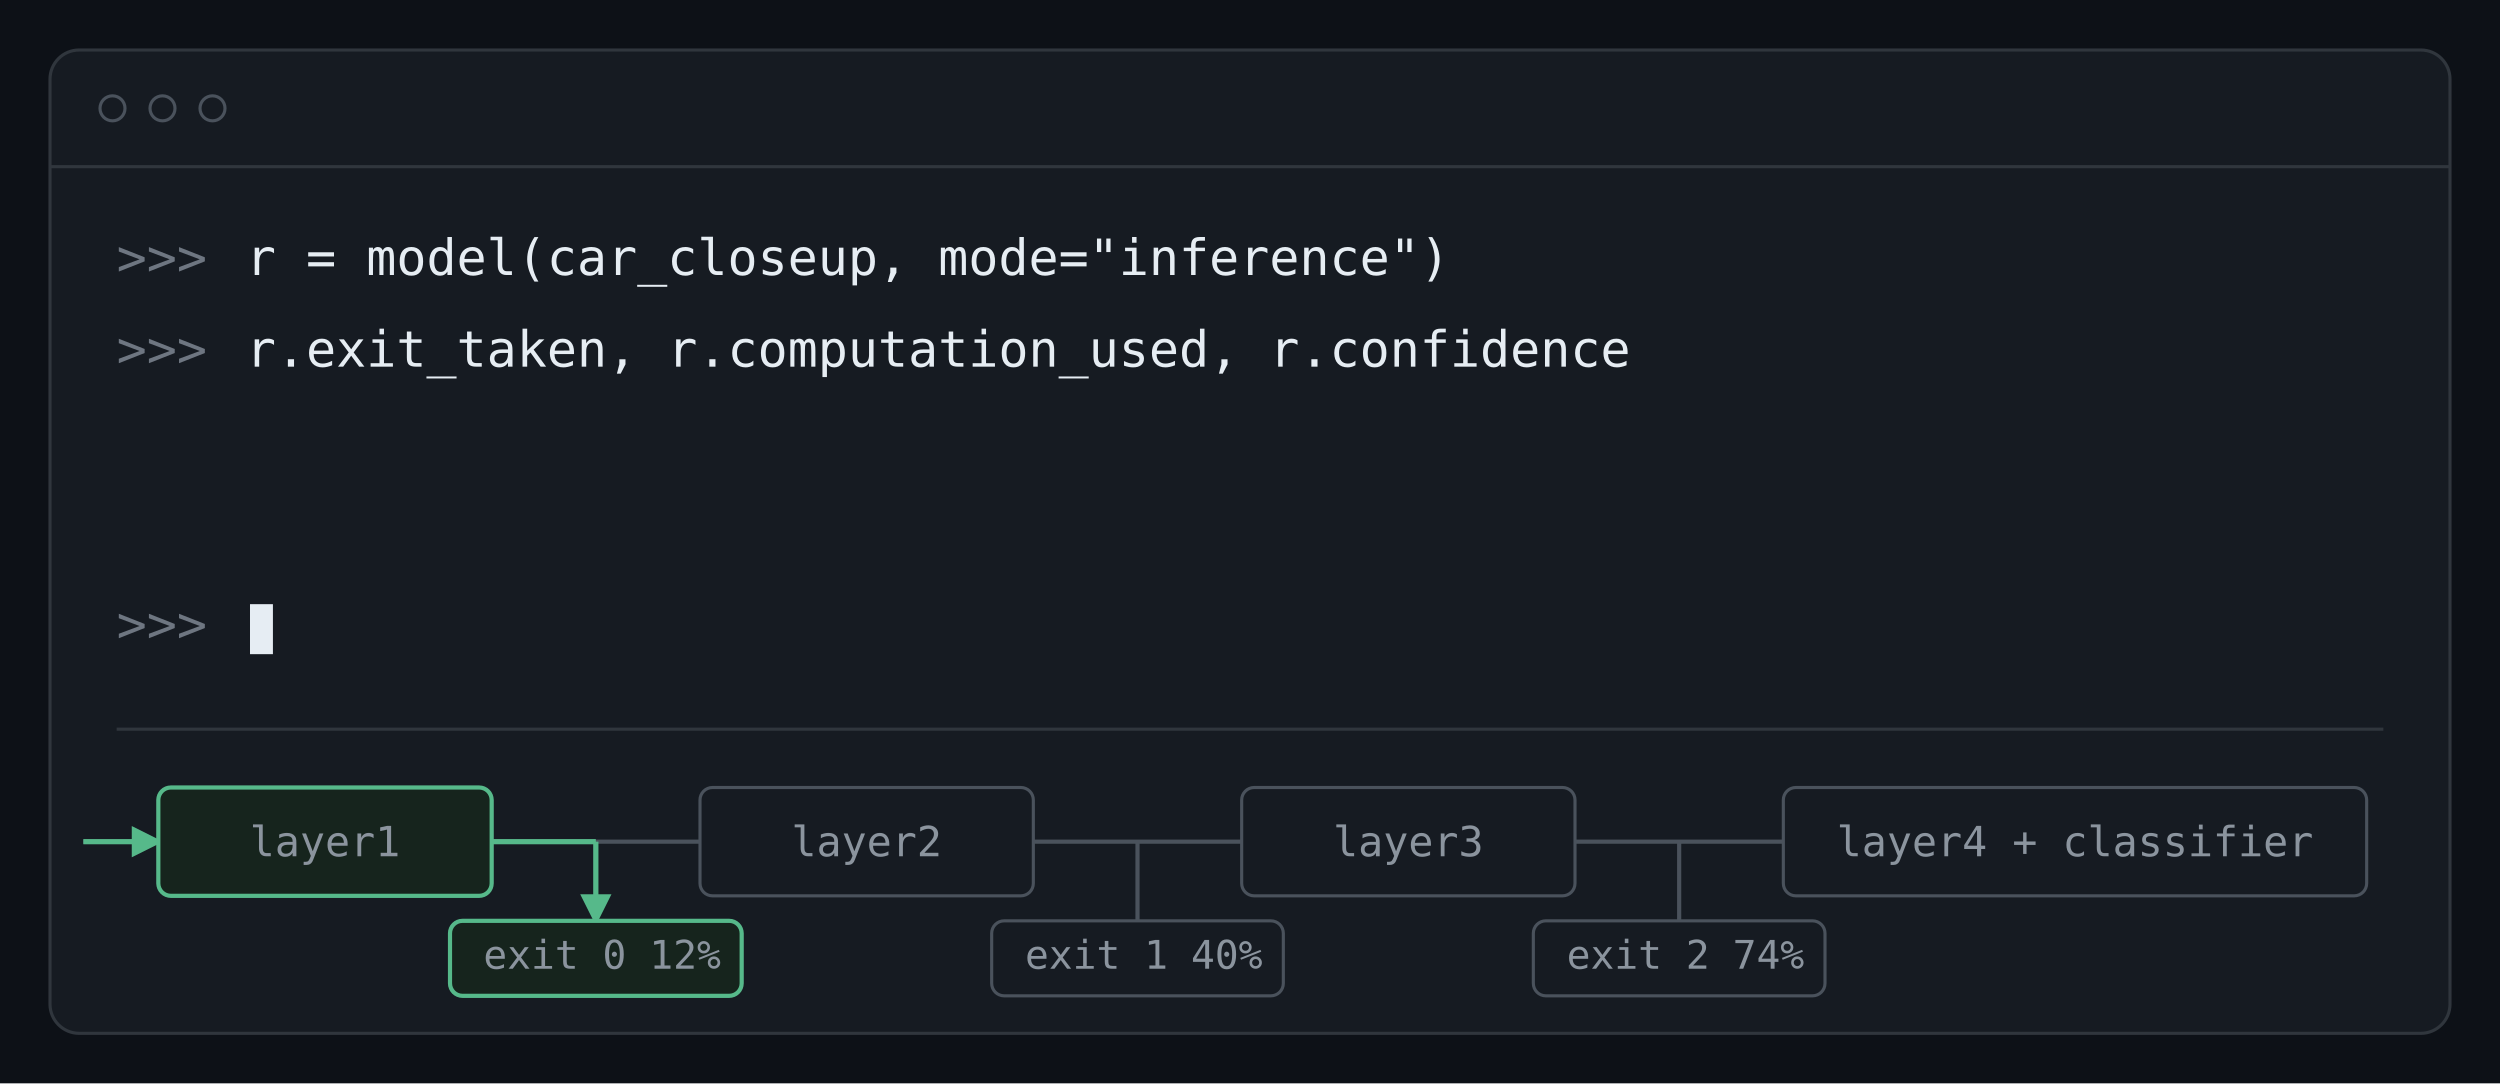
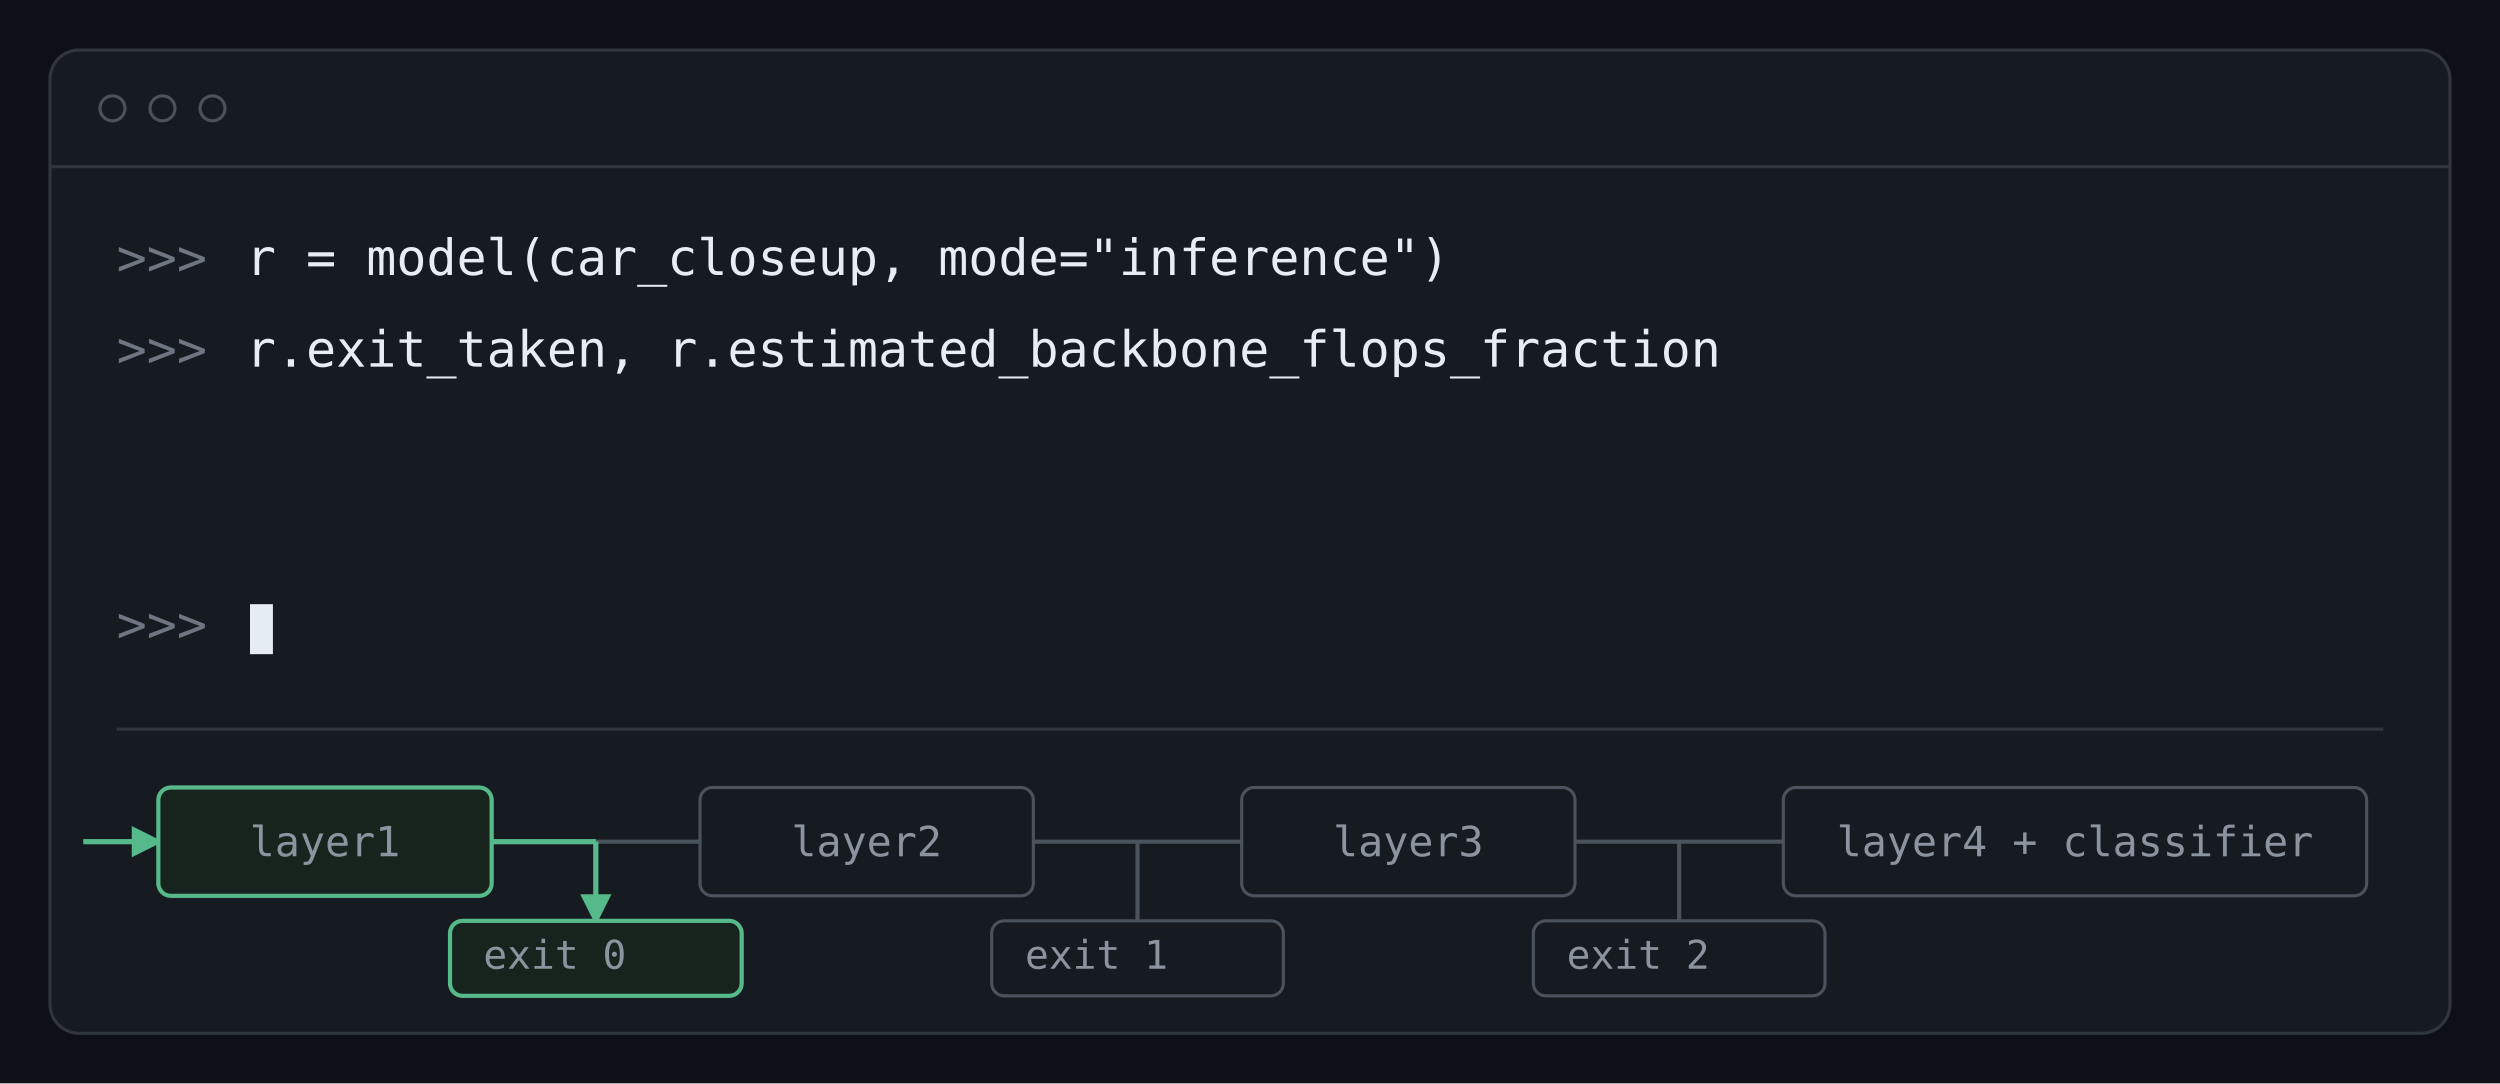
- <svg xmlns="http://www.w3.org/2000/svg" viewBox="0 0 1200 520" role="img" aria-label="earlyon Python session. An easy input (car_closeup) exits at head 0 using 12% of compute; a hard input (blurry_bird) takes no head and runs the full network." font-family="ui-monospace, Menlo, Consolas, monospace">
+ <svg xmlns="http://www.w3.org/2000/svg" viewBox="0 0 1200 520" role="img" aria-label="earlyon Python session, illustrative values. An easy input (car_closeup) exits at head 0; a hard input (blurry_bird) takes no head and runs the full network." font-family="ui-monospace, Menlo, Consolas, monospace">
  <defs>
    <marker id="tip-accent" viewBox="0 0 10 10" refX="8.5" refY="5" markerWidth="6" markerHeight="6" orient="auto-start-reverse">
      <path d="M0,0 L10,5 L0,10 z" fill="#56B98A" />
    </marker>
    <marker id="tip-neutral" viewBox="0 0 10 10" refX="8.5" refY="5" markerWidth="6" markerHeight="6" orient="auto-start-reverse">
      <path d="M0,0 L10,5 L0,10 z" fill="#8B949E" />
    </marker>
    <clipPath id="type-b1-cmd1">
      <rect x="118" y="110" width="590" height="32">
        <animate attributeName="width" dur="12s" repeatCount="indefinite" keyTimes="0;0.05;0.142;0.5;0.52;1" values="0;0;590;590;0;0" />
      </rect>
    </clipPath>
    <clipPath id="type-b1-cmd2">
-       <rect x="118" y="154" width="680" height="32">
-         <animate attributeName="width" dur="12s" repeatCount="indefinite" keyTimes="0;0.175;0.267;0.5;0.52;1" values="0;0;680;680;0;0" />
+       <rect x="118" y="154" width="760" height="32">
+         <animate attributeName="width" dur="12s" repeatCount="indefinite" keyTimes="0;0.175;0.267;0.5;0.52;1" values="0;0;760;760;0;0" />
      </rect>
    </clipPath>
    <clipPath id="type-b2-cmd1">
      <rect x="118" y="110" width="590" height="32">
        <animate attributeName="width" dur="12s" repeatCount="indefinite" keyTimes="0;0.55;0.642;0.992;0.996;1" values="0;0;590;590;0;0" />
      </rect>
    </clipPath>
    <clipPath id="type-b2-cmd2">
-       <rect x="118" y="154" width="680" height="32">
-         <animate attributeName="width" dur="12s" repeatCount="indefinite" keyTimes="0;0.675;0.767;0.992;0.996;1" values="0;0;680;680;0;0" />
+       <rect x="118" y="154" width="760" height="32">
+         <animate attributeName="width" dur="12s" repeatCount="indefinite" keyTimes="0;0.675;0.767;0.992;0.996;1" values="0;0;760;760;0;0" />
      </rect>
    </clipPath>
  </defs>
  <rect x="0" y="0" width="1200" height="520" fill="#0D1117" />
  <rect x="24" y="24" width="1152" height="472" rx="14" fill="#161B22" stroke="#30363D" stroke-width="1.5" />
  <circle cx="54" cy="52" r="6" fill="none" stroke="#4A525C" stroke-width="1.5" />
  <circle cx="78" cy="52" r="6" fill="none" stroke="#4A525C" stroke-width="1.5" />
  <circle cx="102" cy="52" r="6" fill="none" stroke="#4A525C" stroke-width="1.5" />
  <line x1="24" y1="80" x2="1176" y2="80" stroke="#30363D" stroke-width="1.5" />
  <text x="56" y="132" font-size="24" fill="#6E7681">&gt;&gt;&gt;</text>
  <text x="56" y="176" font-size="24" fill="#6E7681">&gt;&gt;&gt;</text>
  <text x="56" y="308" font-size="24" fill="#6E7681">&gt;&gt;&gt;</text>
  <rect x="120" y="290" width="11" height="24" fill="#E6EDF3">
    <animate attributeName="opacity" dur="1s" repeatCount="indefinite" calcMode="discrete" keyTimes="0;0.5" values="1;0" />
  </rect>
  <g opacity="1">
    <animate attributeName="opacity" dur="12s" repeatCount="indefinite" keyTimes="0;0.017;0.042;0.467;0.5;1" values="0;0;1;1;0;0" />
    <text x="118" y="132" font-size="24" fill="#E6EDF3" clip-path="url(#type-b1-cmd1)">r = model(car_closeup, mode="inference")</text>
-     <text x="118" y="176" font-size="24" fill="#E6EDF3" clip-path="url(#type-b1-cmd2)">r.exit_taken, r.computation_used, r.confidence</text>
-     <text x="56" y="220" font-size="24" fill="#E6EDF3" opacity="0">(0, 0.12, 0.97)<animate attributeName="opacity" dur="12s" repeatCount="indefinite" keyTimes="0;0.283;0.30;0.5;0.52;1" values="0;0;1;1;0;0" />
+     <text x="118" y="176" font-size="24" fill="#E6EDF3" clip-path="url(#type-b1-cmd2)">r.exit_taken, r.estimated_backbone_flops_fraction</text>
+     <text x="56" y="220" font-size="24" fill="#E6EDF3" opacity="0">(0, 0.12)  # illustrative estimate<animate attributeName="opacity" dur="12s" repeatCount="indefinite" keyTimes="0;0.283;0.30;0.5;0.52;1" values="0;0;1;1;0;0" />
    </text>
-     <text x="56" y="264" font-size="20" fill="#56B98A" opacity="0"># confident at the first head. 88% of the network never ran.<animate attributeName="opacity" dur="12s" repeatCount="indefinite" keyTimes="0;0.333;0.35;0.5;0.52;1" values="0;0;1;1;0;0" />
+     <text x="56" y="264" font-size="20" fill="#56B98A" opacity="0"># confident at the first head; the later layers never ran.<animate attributeName="opacity" dur="12s" repeatCount="indefinite" keyTimes="0;0.333;0.35;0.5;0.52;1" values="0;0;1;1;0;0" />
    </text>
  </g>
  <g opacity="0">
    <animate attributeName="opacity" dur="12s" repeatCount="indefinite" keyTimes="0;0.5;0.533;0.958;0.992;1" values="0;0;1;1;0;0" />
    <text x="118" y="132" font-size="24" fill="#E6EDF3" clip-path="url(#type-b2-cmd1)">r = model(blurry_bird, mode="inference")</text>
-     <text x="118" y="176" font-size="24" fill="#E6EDF3" clip-path="url(#type-b2-cmd2)">r.exit_taken, r.computation_used, r.confidence</text>
-     <text x="56" y="220" font-size="24" fill="#E6EDF3" opacity="0">(-1, 1.00, 0.91)<animate attributeName="opacity" dur="12s" repeatCount="indefinite" keyTimes="0;0.792;0.808;0.992;0.996;1" values="0;0;1;1;0;0" />
+     <text x="118" y="176" font-size="24" fill="#E6EDF3" clip-path="url(#type-b2-cmd2)">r.exit_taken, r.estimated_backbone_flops_fraction</text>
+     <text x="56" y="220" font-size="24" fill="#E6EDF3" opacity="0">(-1, 1.00)<animate attributeName="opacity" dur="12s" repeatCount="indefinite" keyTimes="0;0.792;0.808;0.992;0.996;1" values="0;0;1;1;0;0" />
    </text>
    <text x="56" y="264" font-size="20" fill="#8B949E" opacity="0"># no head was sure enough. hard inputs go the distance.<animate attributeName="opacity" dur="12s" repeatCount="indefinite" keyTimes="0;0.842;0.858;0.992;0.996;1" values="0;0;1;1;0;0" />
    </text>
  </g>
  <line x1="56" y1="350" x2="1144" y2="350" stroke="#30363D" stroke-width="1.5" />
  <g fill="none" stroke="#4A525C">
    <line x1="40" y1="404" x2="76" y2="404" stroke-width="2" />
    <line x1="236" y1="404" x2="336" y2="404" stroke-width="2" />
    <line x1="496" y1="404" x2="596" y2="404" stroke-width="2" />
    <line x1="756" y1="404" x2="856" y2="404" stroke-width="2" />
    <line x1="286" y1="404" x2="286" y2="442" stroke-width="2" />
    <line x1="546" y1="404" x2="546" y2="442" stroke-width="2" />
    <line x1="806" y1="404" x2="806" y2="442" stroke-width="2" />
    <rect x="76" y="378" width="160" height="52" rx="6" stroke-width="1.5" />
    <rect x="336" y="378" width="160" height="52" rx="6" stroke-width="1.5" />
    <rect x="596" y="378" width="160" height="52" rx="6" stroke-width="1.5" />
    <rect x="856" y="378" width="280" height="52" rx="6" stroke-width="1.5" />
    <rect x="216" y="442" width="140" height="36" rx="6" stroke-width="1.5" />
    <rect x="476" y="442" width="140" height="36" rx="6" stroke-width="1.5" />
    <rect x="736" y="442" width="140" height="36" rx="6" stroke-width="1.5" />
  </g>
  <g opacity="1">
    <animate attributeName="opacity" dur="12s" repeatCount="indefinite" keyTimes="0;0.017;0.042;0.467;0.5;1" values="0;0;1;1;0;0" />
    <line x1="40" y1="404" x2="76" y2="404" stroke="#56B98A" stroke-width="2.5" marker-end="url(#tip-accent)" />
    <rect x="76" y="378" width="160" height="52" rx="6" fill="#16241D" stroke="#56B98A" stroke-width="2" />
    <line x1="236" y1="404" x2="286" y2="404" stroke="#56B98A" stroke-width="2.5" />
    <line x1="286" y1="404" x2="286" y2="442" stroke="#56B98A" stroke-width="2.5" marker-end="url(#tip-accent)" />
    <rect x="216" y="442" width="140" height="36" rx="6" fill="#16241D" stroke="#56B98A" stroke-width="2" />
  </g>
  <g opacity="0">
    <animate attributeName="opacity" dur="12s" repeatCount="indefinite" keyTimes="0;0.5;0.533;0.958;0.992;1" values="0;0;1;1;0;0" />
    <line x1="40" y1="404" x2="76" y2="404" stroke="#8B949E" stroke-width="2.5" marker-end="url(#tip-neutral)" />
    <rect x="76" y="378" width="160" height="52" rx="6" fill="#1C222B" stroke="#8B949E" stroke-width="2" />
    <line x1="236" y1="404" x2="336" y2="404" stroke="#8B949E" stroke-width="2.5" />
    <rect x="336" y="378" width="160" height="52" rx="6" fill="#1C222B" stroke="#8B949E" stroke-width="2" />
    <line x1="496" y1="404" x2="596" y2="404" stroke="#8B949E" stroke-width="2.5" />
    <rect x="596" y="378" width="160" height="52" rx="6" fill="#1C222B" stroke="#8B949E" stroke-width="2" />
    <line x1="756" y1="404" x2="856" y2="404" stroke="#8B949E" stroke-width="2.5" marker-end="url(#tip-neutral)" />
    <rect x="856" y="378" width="280" height="52" rx="6" fill="#1C222B" stroke="#8B949E" stroke-width="2" />
  </g>
  <g font-size="20" fill="#8B949E" text-anchor="middle">
    <text x="156" y="411">layer1</text>
    <text x="416" y="411">layer2</text>
    <text x="676" y="411">layer3</text>
    <text x="996" y="411">layer4 + classifier</text>
  </g>
  <g font-size="19" fill="#8B949E">
    <text x="232" y="465">exit 0</text>
-     <text x="346" y="465" text-anchor="end">12%</text>
    <text x="492" y="465">exit 1</text>
-     <text x="606" y="465" text-anchor="end">40%</text>
    <text x="752" y="465">exit 2</text>
-     <text x="866" y="465" text-anchor="end">74%</text>
  </g>
</svg>
